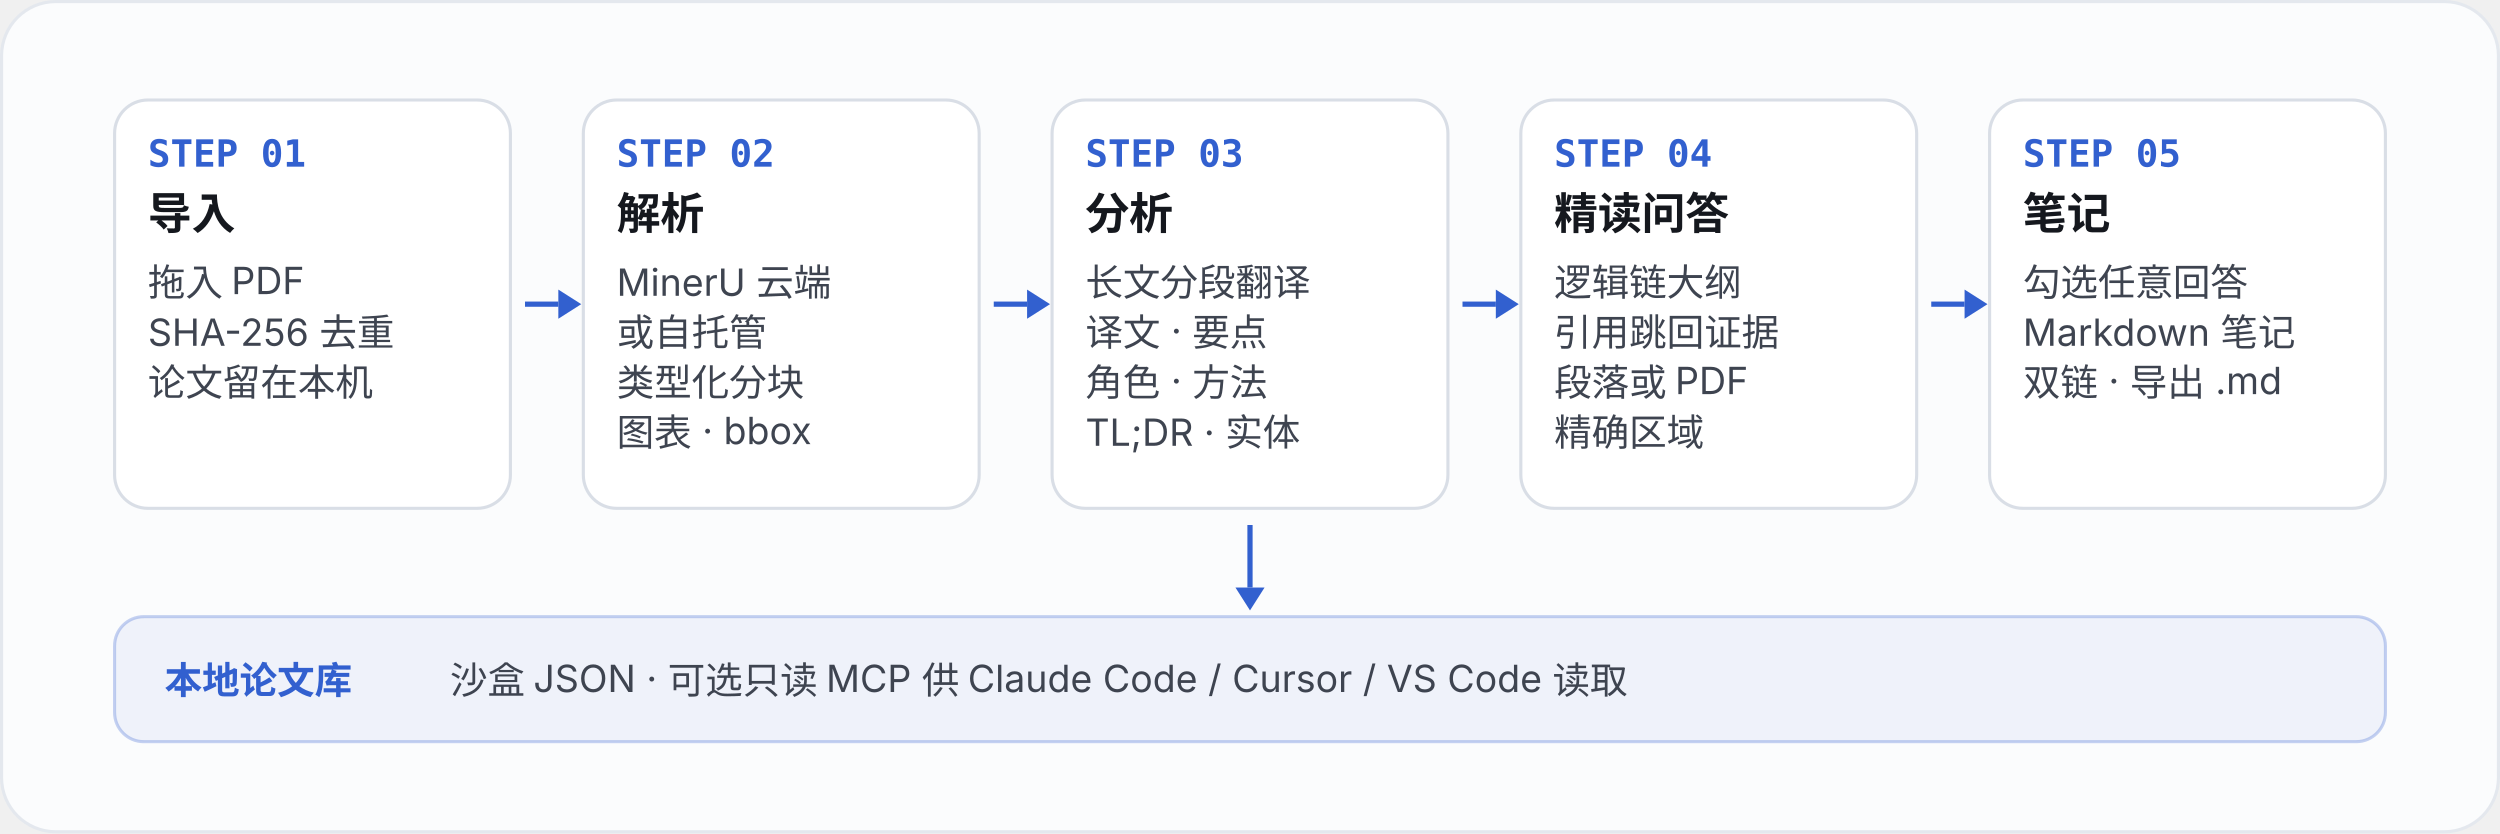
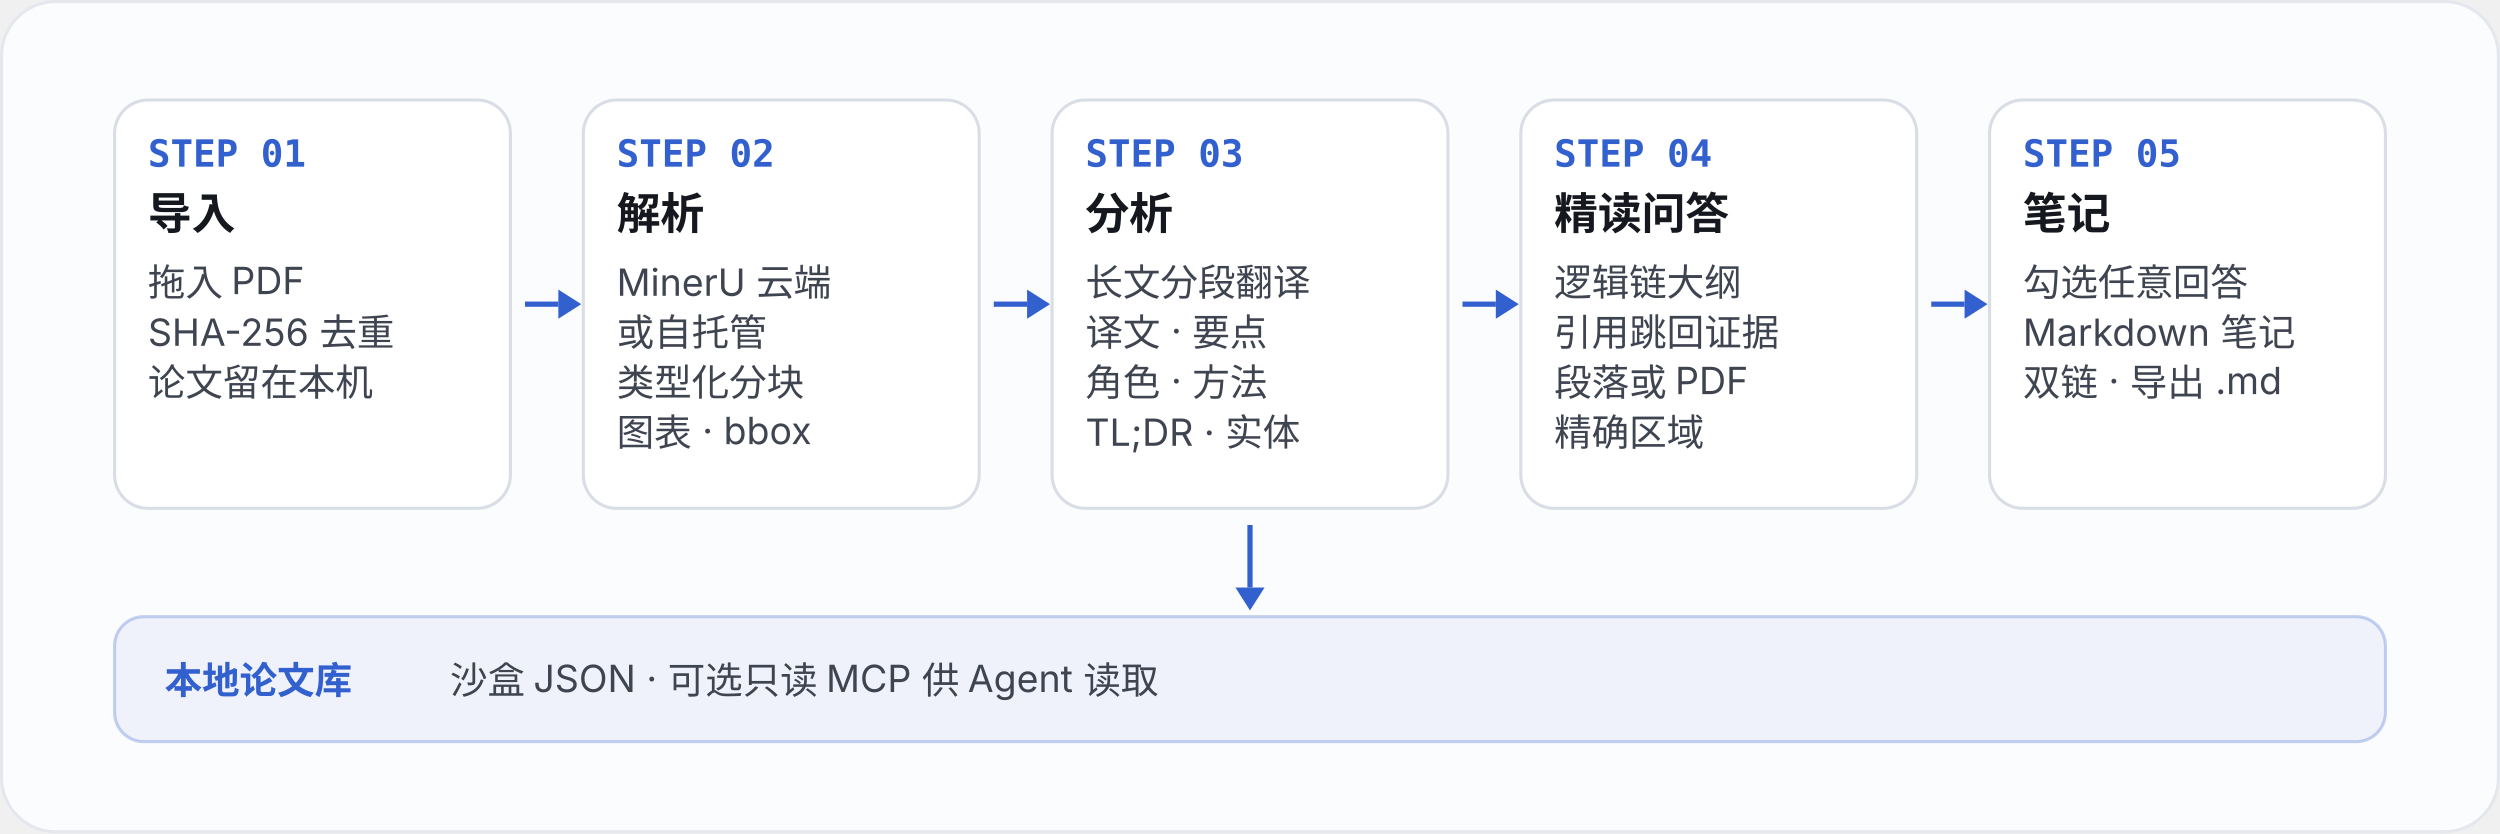
<svg xmlns="http://www.w3.org/2000/svg" width="1200" height="400" viewBox="0 0 1200 400" role="img" aria-labelledby="pipeline-title pipeline-desc">
  <rect x="0.75" y="0.75" width="1198.5" height="398.5" rx="26" fill="#FBFCFD" stroke="#E4E8EE" stroke-width="1.5" />
  <g id="stage-cards" font-family="-apple-system, BlinkMacSystemFont, 'Segoe UI', 'PingFang SC', sans-serif">
    <g transform="translate(55 48)">
      <rect width="190" height="196" rx="16" fill="#FFFFFF" stroke="#D9DEE6" stroke-width="1.5" />
      <text x="16" y="32" font-family="ui-monospace, 'SFMono-Regular', 'Menlo', 'PingFang SC', monospace" font-size="18" font-weight="600" fill="#3260CF">STEP 01</text>
      <text x="16" y="62" font-size="21" font-weight="600" fill="#15181E">导入</text>
      <text x="16" y="94" font-size="18" fill="#3E4450">拖入 PDF</text>
      <text x="16" y="118" font-size="18" fill="#3E4450">SHA-256 去重</text>
      <text x="16" y="142" font-size="18" fill="#3E4450">论文留在本机</text>
    </g>
    <g transform="translate(280 48)">
      <rect width="190" height="196" rx="16" fill="#FFFFFF" stroke="#D9DEE6" stroke-width="1.5" />
      <text x="16" y="32" font-family="ui-monospace, 'SFMono-Regular', 'Menlo', 'PingFang SC', monospace" font-size="18" font-weight="600" fill="#3260CF">STEP 02</text>
      <text x="16" y="62" font-size="21" font-weight="600" fill="#15181E">解析</text>
      <text x="16" y="94" font-size="18" fill="#3E4450">MinerU 云端</text>
      <text x="16" y="118" font-size="18" fill="#3E4450">或自托管</text>
      <text x="16" y="142" font-size="18" fill="#3E4450">类型化分块</text>
      <text x="16" y="166" font-size="18" fill="#3E4450">图表 · bbox</text>
    </g>
    <g transform="translate(505 48)">
      <rect width="190" height="196" rx="16" fill="#FFFFFF" stroke="#D9DEE6" stroke-width="1.5" />
      <text x="16" y="32" font-family="ui-monospace, 'SFMono-Regular', 'Menlo', 'PingFang SC', monospace" font-size="18" font-weight="600" fill="#3260CF">STEP 03</text>
      <text x="16" y="62" font-size="21" font-weight="600" fill="#15181E">分析</text>
      <text x="16" y="94" font-size="18" fill="#3E4450">长文分段翻译</text>
      <text x="16" y="118" font-size="18" fill="#3E4450">译文 · 要点</text>
      <text x="16" y="142" font-size="18" fill="#3E4450">角色 · 方法</text>
      <text x="16" y="166" font-size="18" fill="#3E4450">TL;DR · 实体</text>
    </g>
    <g transform="translate(730 48)">
      <rect width="190" height="196" rx="16" fill="#FFFFFF" stroke="#D9DEE6" stroke-width="1.5" />
      <text x="16" y="32" font-family="ui-monospace, 'SFMono-Regular', 'Menlo', 'PingFang SC', monospace" font-size="18" font-weight="600" fill="#3260CF">STEP 04</text>
      <text x="16" y="62" font-size="21" font-weight="600" fill="#15181E">精读问答</text>
      <text x="16" y="94" font-size="18" fill="#3E4450">逻辑链大纲</text>
      <text x="16" y="118" font-size="18" fill="#3E4450">引用跳回证据</text>
      <text x="16" y="142" font-size="18" fill="#3E4450">段落或 PDF</text>
      <text x="16" y="166" font-size="18" fill="#3E4450">精确区域</text>
    </g>
    <g transform="translate(955 48)">
      <rect width="190" height="196" rx="16" fill="#FFFFFF" stroke="#D9DEE6" stroke-width="1.5" />
      <text x="16" y="32" font-family="ui-monospace, 'SFMono-Regular', 'Menlo', 'PingFang SC', monospace" font-size="18" font-weight="600" fill="#3260CF">STEP 05</text>
      <text x="16" y="62" font-size="21" font-weight="600" fill="#15181E">笔记</text>
      <text x="16" y="94" font-size="18" fill="#3E4450">勾选任意回答</text>
      <text x="16" y="118" font-size="18" fill="#3E4450">Markdown 笔记</text>
      <text x="16" y="142" font-size="18" fill="#3E4450">双链 · 导出 .md</text>
    </g>
  </g>
  <g id="flow-arrows" stroke="#3260CF" stroke-width="2.5" fill="#3260CF">
    <line x1="252" y1="146" x2="268" y2="146" />
    <polygon points="268,139 279,146 268,153" stroke="none" />
    <line x1="477" y1="146" x2="493" y2="146" />
    <polygon points="493,139 504,146 493,153" stroke="none" />
    <line x1="702" y1="146" x2="718" y2="146" />
    <polygon points="718,139 729,146 718,153" stroke="none" />
    <line x1="927" y1="146" x2="943" y2="146" />
    <polygon points="943,139 954,146 943,153" stroke="none" />
  </g>
  <g id="library-band">
    <line x1="600" y1="252" x2="600" y2="282" stroke="#3260CF" stroke-width="2.5" />
    <polygon points="593,282 607,282 600,293" fill="#3260CF" />
    <rect x="55" y="296" width="1090" height="60" rx="14" fill="#3260CF" fill-opacity="0.06" stroke="#3260CF" stroke-opacity="0.28" stroke-width="1.5" />
    <g font-family="-apple-system, BlinkMacSystemFont, 'Segoe UI', 'PingFang SC', sans-serif" font-size="18">
      <text x="79" y="333" font-family="ui-monospace, 'SFMono-Regular', 'Menlo', 'PingFang SC', monospace" font-size="18" font-weight="600" fill="#3260CF">本地论文库</text>
-       <text x="216" y="333" fill="#3E4450">沙盒 JSON · 可选只读 MCP 供 Claude Code / Cursor / VS Code 读取</text>
+       <text x="216" y="333" fill="#3E4450">沙盒 JSON · 可选只读 MCP 供 Agent 读取</text>
    </g>
  </g>
</svg>
